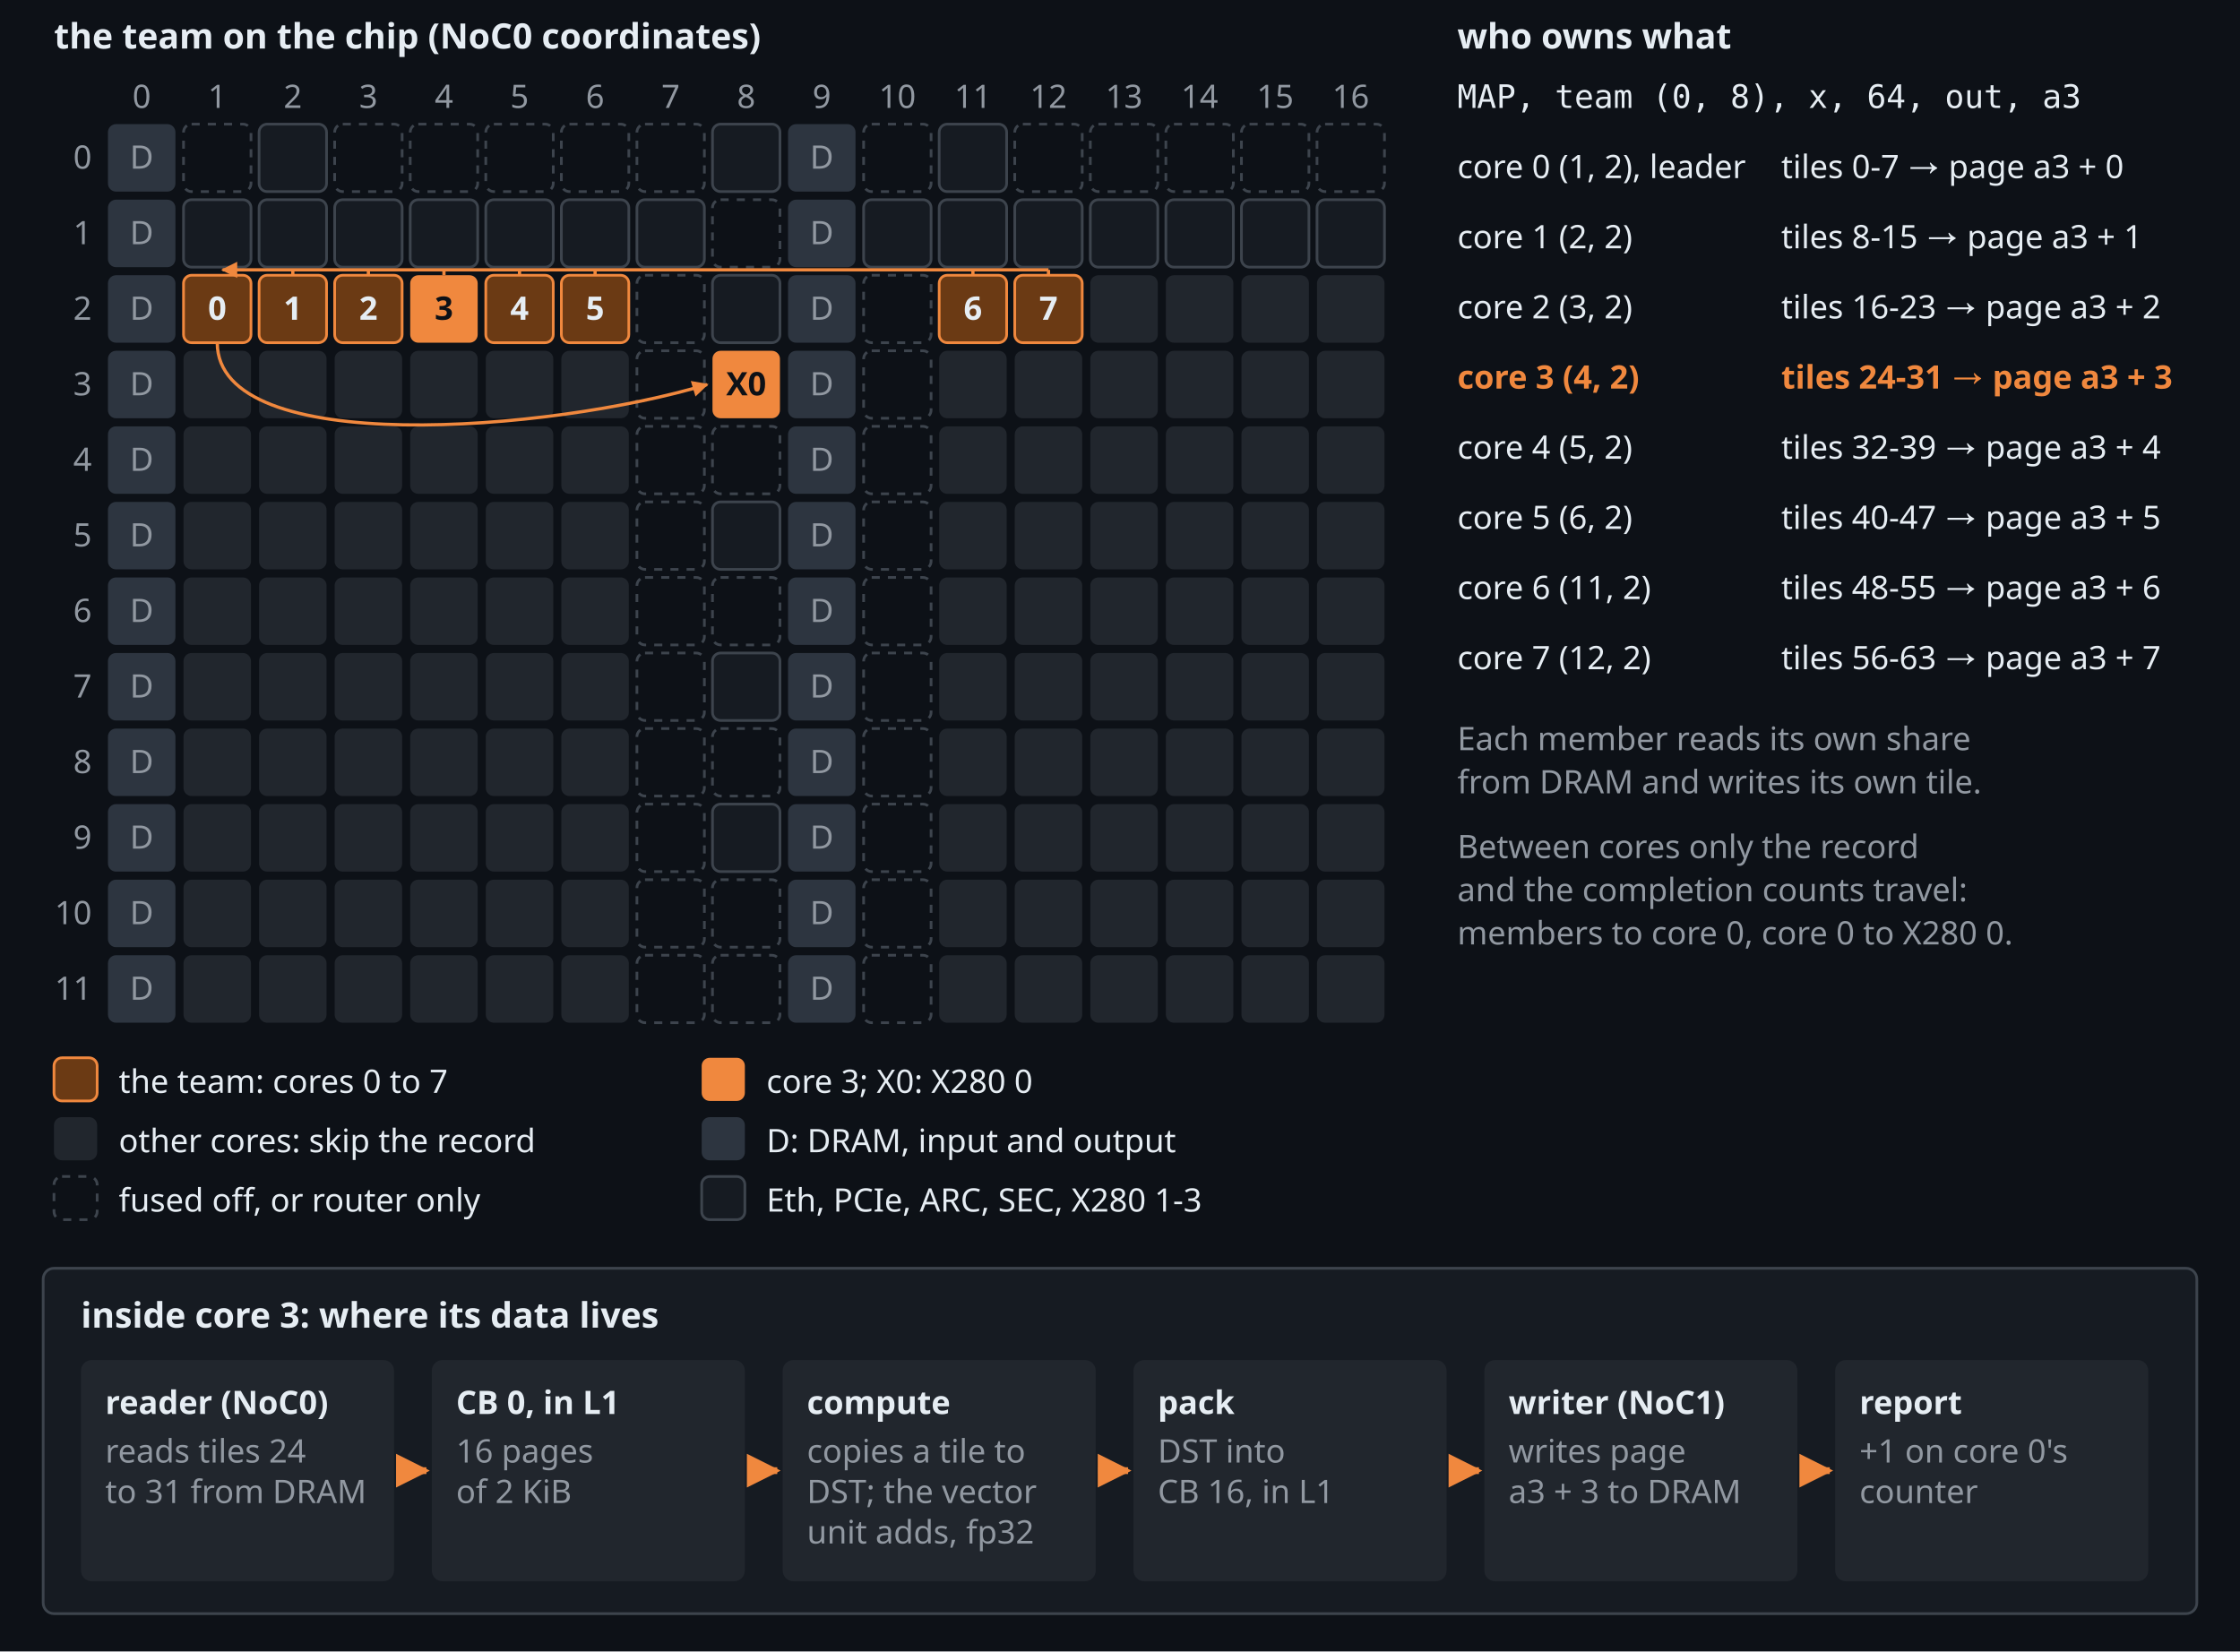
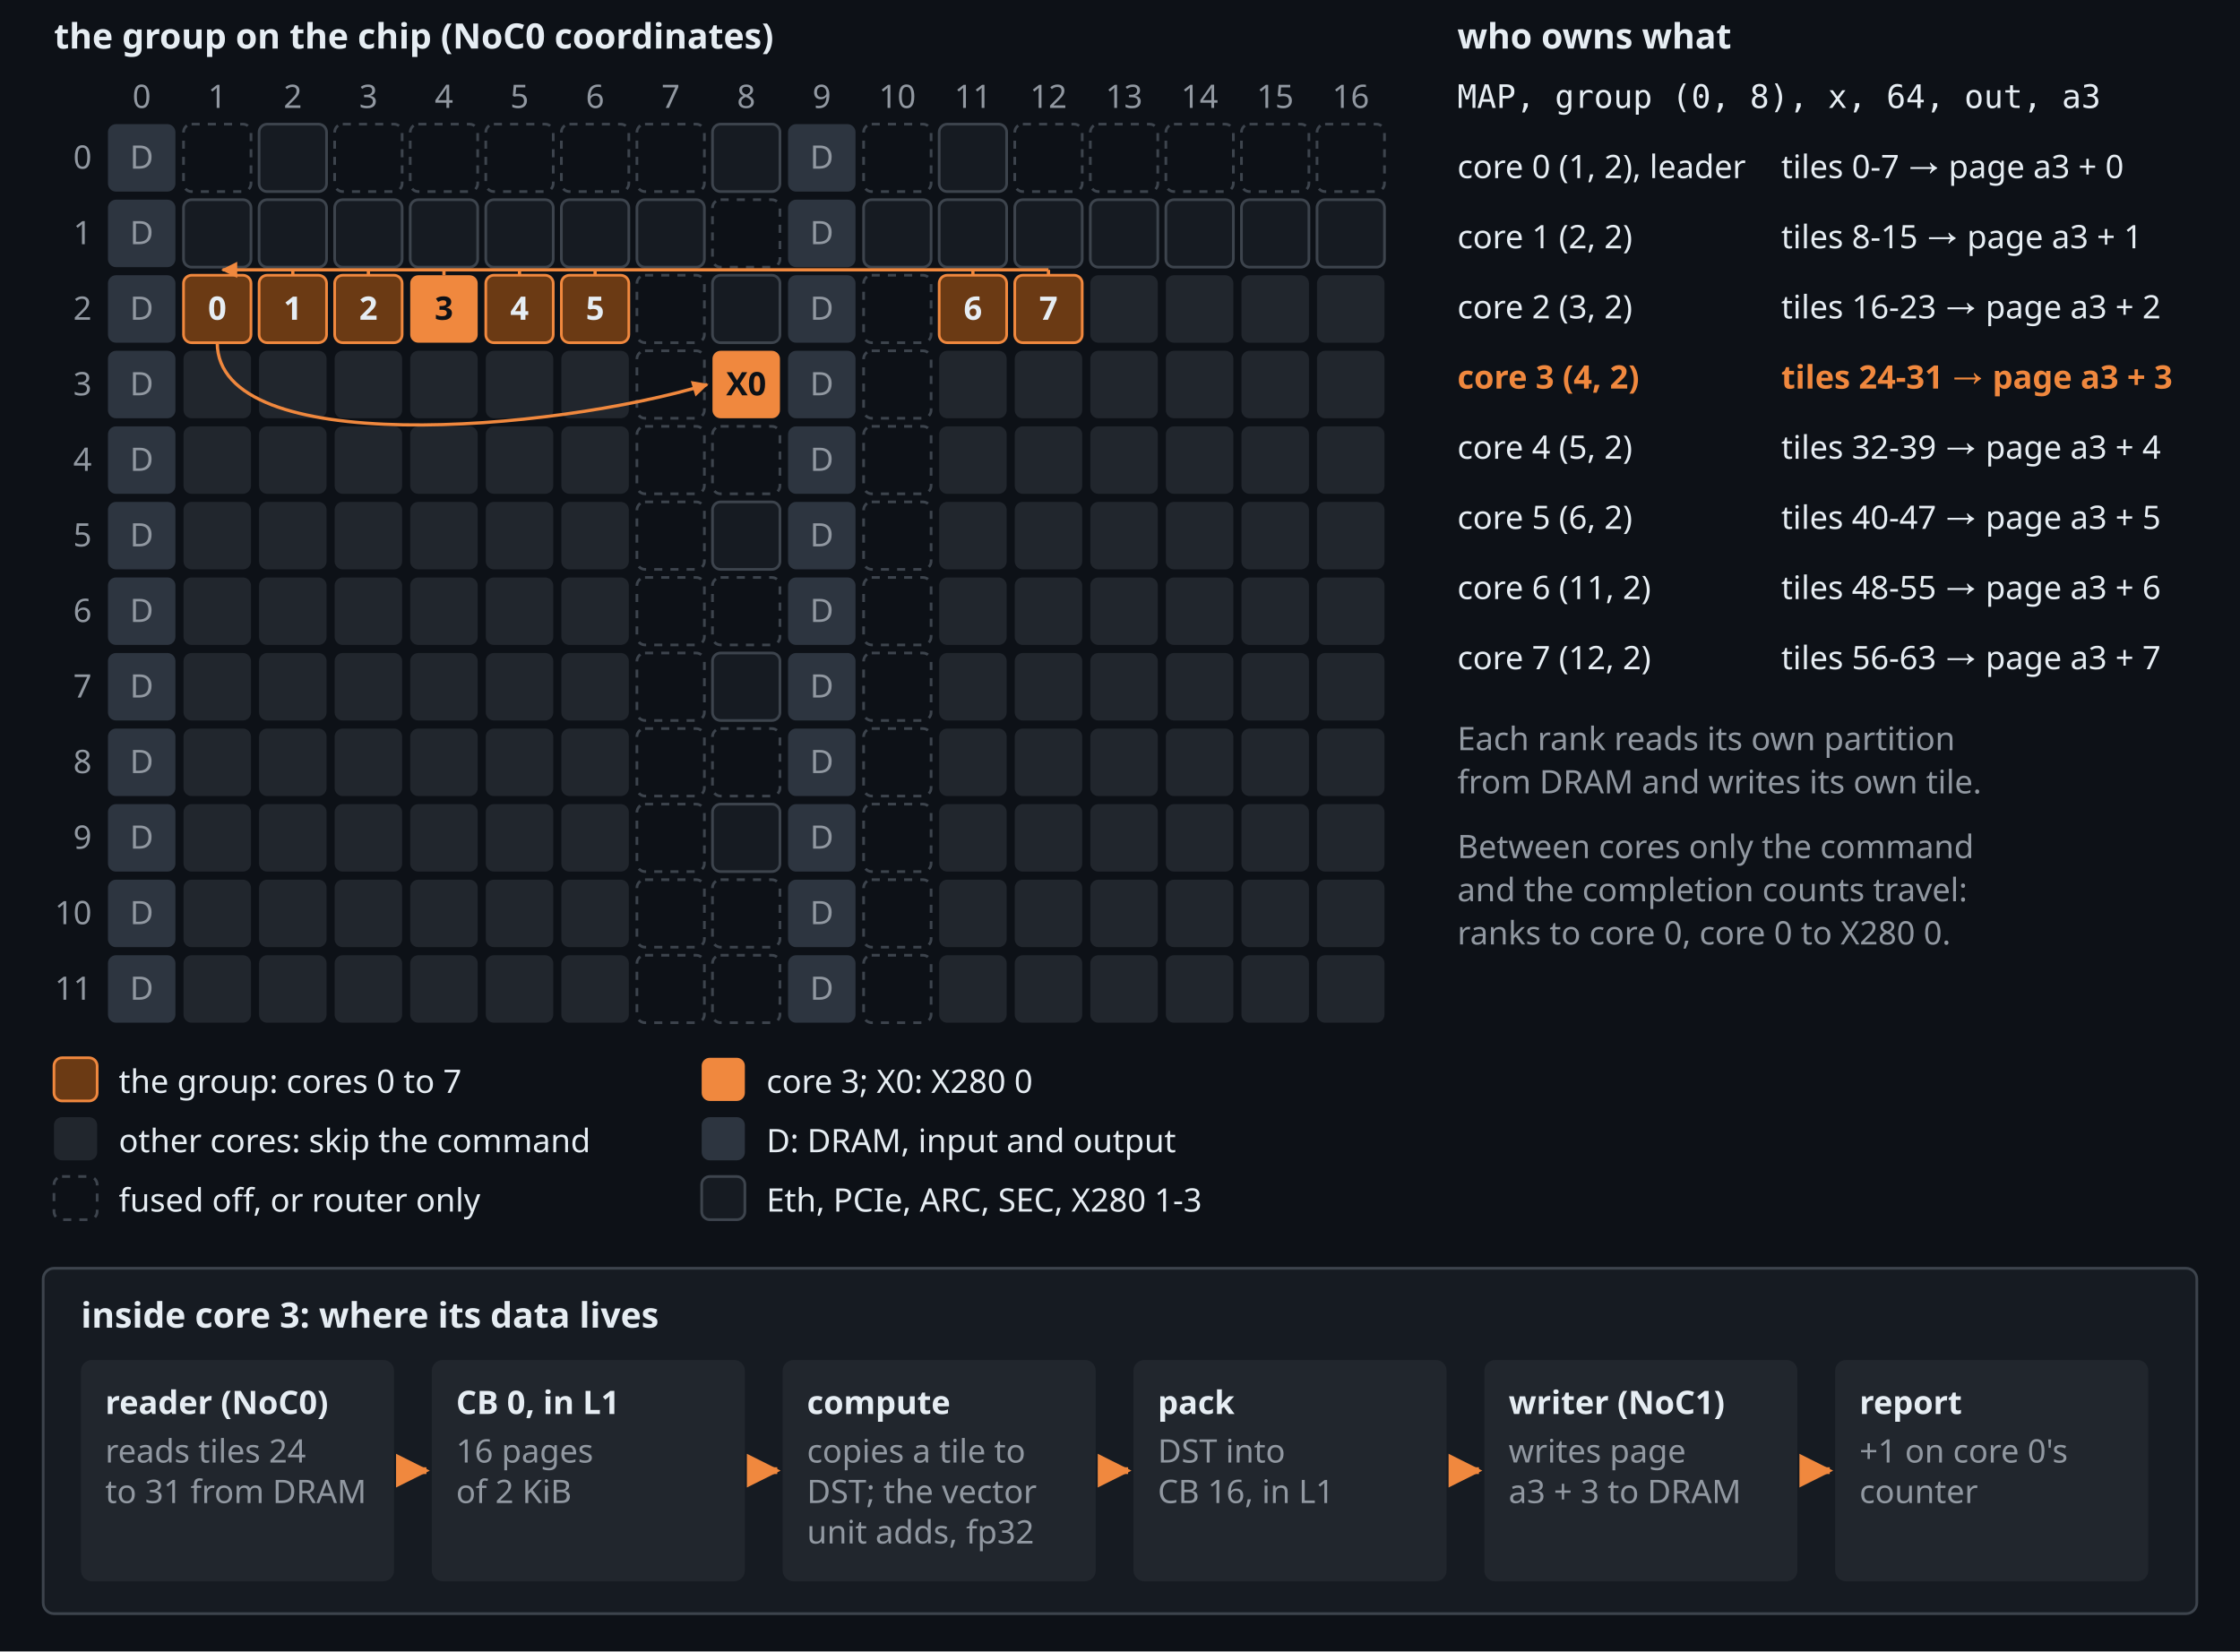
<svg xmlns="http://www.w3.org/2000/svg" width="830" height="612" viewBox="0 0 830 612" role="img">
  <style>
  text { font-family: -apple-system, 'Segoe UI', 'Noto Sans', Helvetica, Arial, sans-serif; font-size: 13px; fill: #e6edf3; }
  .mono { font-family: ui-monospace, SFMono-Regular, Menlo, Consolas, 'DejaVu Sans Mono', monospace; }
  .b { font-weight: 600; }
  .h { font-size: 14px; font-weight: 600; }
  .m { fill: #9198a1; }
  .a { fill: #f0883e; }
  .s { font-size: 12px; }
  .box { fill: #161b22; stroke: #3d444d; stroke-width: 1; }
  .plan { fill: none; stroke: #6e7681; stroke-width: 1; stroke-dasharray: 5 4; }
  .dram { fill: #2d3540; stroke: none; }
  .edge { fill: #161b22; stroke: #3d444d; stroke-width: 1; }
  .off { fill: none; stroke: #3d444d; stroke-width: 1; stroke-dasharray: 3 3; }
  .hot { fill: #f0883e; stroke: none; }
  .on { fill: #0d1117; }
  .cell { fill: #21262d; stroke: none; }
  .team { fill: #6b3a14; stroke: #f0883e; stroke-width: 1; }
  .abox { fill: #2d1a0c; stroke: #f0883e; stroke-width: 1.5; }
  .ln { stroke: #6e7681; stroke-width: 1.5; fill: none; }
  .thin { stroke: #6e7681; stroke-width: 1; fill: none; }
  .grid { stroke: #3d444d; stroke-width: 1; fill: none; }
  .al { stroke: #f0883e; stroke-width: 2.5; fill: none; }
  .ad { stroke: #f0883e; stroke-width: 2; fill: none; stroke-dasharray: 6 4; }
  .athin { stroke: #f0883e; stroke-width: 1.2; fill: none; }
</style>
  <defs>
    <marker id="ha" viewBox="0 0 10 10" refX="9" refY="5" markerWidth="5" markerHeight="5" orient="auto-start-reverse">
      <path d="M0,0 L10,5 L0,10 z" fill="#f0883e" />
    </marker>
    <marker id="hl" viewBox="0 0 10 10" refX="9" refY="5" markerWidth="5" markerHeight="5" orient="auto-start-reverse">
      <path d="M0,0 L10,5 L0,10 z" fill="#6e7681" />
    </marker>
  </defs>
  <rect width="830" height="612" fill="#0d1117" />
-   <text x="20" y="18" class="b" xml:space="preserve">the team on the chip (NoC0 coordinates)</text>
+   <text x="20" y="18" class="b" xml:space="preserve">the group on the chip (NoC0 coordinates)</text>
  <text x="52.5" y="40" class="s m" text-anchor="middle" xml:space="preserve">0</text>
  <text x="80.5" y="40" class="s m" text-anchor="middle" xml:space="preserve">1</text>
  <text x="108.5" y="40" class="s m" text-anchor="middle" xml:space="preserve">2</text>
  <text x="136.5" y="40" class="s m" text-anchor="middle" xml:space="preserve">3</text>
  <text x="164.5" y="40" class="s m" text-anchor="middle" xml:space="preserve">4</text>
  <text x="192.5" y="40" class="s m" text-anchor="middle" xml:space="preserve">5</text>
  <text x="220.5" y="40" class="s m" text-anchor="middle" xml:space="preserve">6</text>
  <text x="248.5" y="40" class="s m" text-anchor="middle" xml:space="preserve">7</text>
  <text x="276.5" y="40" class="s m" text-anchor="middle" xml:space="preserve">8</text>
  <text x="304.5" y="40" class="s m" text-anchor="middle" xml:space="preserve">9</text>
  <text x="332.5" y="40" class="s m" text-anchor="middle" xml:space="preserve">10</text>
  <text x="360.5" y="40" class="s m" text-anchor="middle" xml:space="preserve">11</text>
  <text x="388.5" y="40" class="s m" text-anchor="middle" xml:space="preserve">12</text>
  <text x="416.5" y="40" class="s m" text-anchor="middle" xml:space="preserve">13</text>
  <text x="444.5" y="40" class="s m" text-anchor="middle" xml:space="preserve">14</text>
  <text x="472.5" y="40" class="s m" text-anchor="middle" xml:space="preserve">15</text>
  <text x="500.5" y="40" class="s m" text-anchor="middle" xml:space="preserve">16</text>
  <text x="34" y="62.5" class="s m" text-anchor="end" xml:space="preserve">0</text>
  <text x="34" y="90.5" class="s m" text-anchor="end" xml:space="preserve">1</text>
  <text x="34" y="118.5" class="s m" text-anchor="end" xml:space="preserve">2</text>
  <text x="34" y="146.5" class="s m" text-anchor="end" xml:space="preserve">3</text>
  <text x="34" y="174.5" class="s m" text-anchor="end" xml:space="preserve">4</text>
  <text x="34" y="202.5" class="s m" text-anchor="end" xml:space="preserve">5</text>
  <text x="34" y="230.5" class="s m" text-anchor="end" xml:space="preserve">6</text>
  <text x="34" y="258.5" class="s m" text-anchor="end" xml:space="preserve">7</text>
  <text x="34" y="286.5" class="s m" text-anchor="end" xml:space="preserve">8</text>
  <text x="34" y="314.5" class="s m" text-anchor="end" xml:space="preserve">9</text>
  <text x="34" y="342.5" class="s m" text-anchor="end" xml:space="preserve">10</text>
  <text x="34" y="370.5" class="s m" text-anchor="end" xml:space="preserve">11</text>
  <rect x="40" y="46" width="25" height="25" rx="3" class="dram" />
  <text x="52.5" y="62.5" class="s m" text-anchor="middle" xml:space="preserve">D</text>
  <rect x="68" y="46" width="25" height="25" rx="3" class="off" />
  <rect x="96" y="46" width="25" height="25" rx="3" class="edge" />
  <rect x="124" y="46" width="25" height="25" rx="3" class="off" />
  <rect x="152" y="46" width="25" height="25" rx="3" class="off" />
  <rect x="180" y="46" width="25" height="25" rx="3" class="off" />
  <rect x="208" y="46" width="25" height="25" rx="3" class="off" />
  <rect x="236" y="46" width="25" height="25" rx="3" class="off" />
  <rect x="264" y="46" width="25" height="25" rx="3" class="edge" />
  <rect x="292" y="46" width="25" height="25" rx="3" class="dram" />
  <text x="304.5" y="62.5" class="s m" text-anchor="middle" xml:space="preserve">D</text>
  <rect x="320" y="46" width="25" height="25" rx="3" class="off" />
  <rect x="348" y="46" width="25" height="25" rx="3" class="edge" />
  <rect x="376" y="46" width="25" height="25" rx="3" class="off" />
  <rect x="404" y="46" width="25" height="25" rx="3" class="off" />
  <rect x="432" y="46" width="25" height="25" rx="3" class="off" />
  <rect x="460" y="46" width="25" height="25" rx="3" class="off" />
  <rect x="488" y="46" width="25" height="25" rx="3" class="off" />
  <rect x="40" y="74" width="25" height="25" rx="3" class="dram" />
  <text x="52.5" y="90.5" class="s m" text-anchor="middle" xml:space="preserve">D</text>
  <rect x="68" y="74" width="25" height="25" rx="3" class="edge" />
  <rect x="96" y="74" width="25" height="25" rx="3" class="edge" />
  <rect x="124" y="74" width="25" height="25" rx="3" class="edge" />
  <rect x="152" y="74" width="25" height="25" rx="3" class="edge" />
  <rect x="180" y="74" width="25" height="25" rx="3" class="edge" />
  <rect x="208" y="74" width="25" height="25" rx="3" class="edge" />
  <rect x="236" y="74" width="25" height="25" rx="3" class="edge" />
  <rect x="264" y="74" width="25" height="25" rx="3" class="off" />
  <rect x="292" y="74" width="25" height="25" rx="3" class="dram" />
  <text x="304.5" y="90.5" class="s m" text-anchor="middle" xml:space="preserve">D</text>
  <rect x="320" y="74" width="25" height="25" rx="3" class="edge" />
  <rect x="348" y="74" width="25" height="25" rx="3" class="edge" />
  <rect x="376" y="74" width="25" height="25" rx="3" class="edge" />
  <rect x="404" y="74" width="25" height="25" rx="3" class="edge" />
  <rect x="432" y="74" width="25" height="25" rx="3" class="edge" />
  <rect x="460" y="74" width="25" height="25" rx="3" class="edge" />
  <rect x="488" y="74" width="25" height="25" rx="3" class="edge" />
  <rect x="40" y="102" width="25" height="25" rx="3" class="dram" />
  <text x="52.5" y="118.5" class="s m" text-anchor="middle" xml:space="preserve">D</text>
  <rect x="68" y="102" width="25" height="25" rx="3" class="team" />
  <text x="80.5" y="118.5" class="s b" text-anchor="middle" xml:space="preserve">0</text>
  <rect x="96" y="102" width="25" height="25" rx="3" class="team" />
  <text x="108.5" y="118.5" class="s b" text-anchor="middle" xml:space="preserve">1</text>
  <rect x="124" y="102" width="25" height="25" rx="3" class="team" />
  <text x="136.5" y="118.5" class="s b" text-anchor="middle" xml:space="preserve">2</text>
  <rect x="152" y="102" width="25" height="25" rx="3" class="hot" />
  <text x="164.5" y="118.5" class="s b on" text-anchor="middle" xml:space="preserve">3</text>
  <rect x="180" y="102" width="25" height="25" rx="3" class="team" />
  <text x="192.5" y="118.5" class="s b" text-anchor="middle" xml:space="preserve">4</text>
  <rect x="208" y="102" width="25" height="25" rx="3" class="team" />
  <text x="220.5" y="118.5" class="s b" text-anchor="middle" xml:space="preserve">5</text>
  <rect x="236" y="102" width="25" height="25" rx="3" class="off" />
  <rect x="264" y="102" width="25" height="25" rx="3" class="edge" />
  <rect x="292" y="102" width="25" height="25" rx="3" class="dram" />
  <text x="304.5" y="118.5" class="s m" text-anchor="middle" xml:space="preserve">D</text>
  <rect x="320" y="102" width="25" height="25" rx="3" class="off" />
  <rect x="348" y="102" width="25" height="25" rx="3" class="team" />
  <text x="360.5" y="118.5" class="s b" text-anchor="middle" xml:space="preserve">6</text>
  <rect x="376" y="102" width="25" height="25" rx="3" class="team" />
  <text x="388.5" y="118.5" class="s b" text-anchor="middle" xml:space="preserve">7</text>
  <rect x="404" y="102" width="25" height="25" rx="3" class="cell" />
  <rect x="432" y="102" width="25" height="25" rx="3" class="cell" />
  <rect x="460" y="102" width="25" height="25" rx="3" class="cell" />
  <rect x="488" y="102" width="25" height="25" rx="3" class="cell" />
  <rect x="40" y="130" width="25" height="25" rx="3" class="dram" />
  <text x="52.5" y="146.5" class="s m" text-anchor="middle" xml:space="preserve">D</text>
  <rect x="68" y="130" width="25" height="25" rx="3" class="cell" />
  <rect x="96" y="130" width="25" height="25" rx="3" class="cell" />
  <rect x="124" y="130" width="25" height="25" rx="3" class="cell" />
  <rect x="152" y="130" width="25" height="25" rx="3" class="cell" />
  <rect x="180" y="130" width="25" height="25" rx="3" class="cell" />
  <rect x="208" y="130" width="25" height="25" rx="3" class="cell" />
  <rect x="236" y="130" width="25" height="25" rx="3" class="off" />
  <rect x="264" y="130" width="25" height="25" rx="3" class="hot" />
  <text x="276.5" y="146.5" class="s b on" text-anchor="middle" xml:space="preserve">X0</text>
  <rect x="292" y="130" width="25" height="25" rx="3" class="dram" />
  <text x="304.5" y="146.5" class="s m" text-anchor="middle" xml:space="preserve">D</text>
  <rect x="320" y="130" width="25" height="25" rx="3" class="off" />
  <rect x="348" y="130" width="25" height="25" rx="3" class="cell" />
  <rect x="376" y="130" width="25" height="25" rx="3" class="cell" />
  <rect x="404" y="130" width="25" height="25" rx="3" class="cell" />
  <rect x="432" y="130" width="25" height="25" rx="3" class="cell" />
  <rect x="460" y="130" width="25" height="25" rx="3" class="cell" />
  <rect x="488" y="130" width="25" height="25" rx="3" class="cell" />
  <rect x="40" y="158" width="25" height="25" rx="3" class="dram" />
  <text x="52.5" y="174.5" class="s m" text-anchor="middle" xml:space="preserve">D</text>
  <rect x="68" y="158" width="25" height="25" rx="3" class="cell" />
  <rect x="96" y="158" width="25" height="25" rx="3" class="cell" />
  <rect x="124" y="158" width="25" height="25" rx="3" class="cell" />
  <rect x="152" y="158" width="25" height="25" rx="3" class="cell" />
  <rect x="180" y="158" width="25" height="25" rx="3" class="cell" />
  <rect x="208" y="158" width="25" height="25" rx="3" class="cell" />
  <rect x="236" y="158" width="25" height="25" rx="3" class="off" />
  <rect x="264" y="158" width="25" height="25" rx="3" class="off" />
  <rect x="292" y="158" width="25" height="25" rx="3" class="dram" />
  <text x="304.5" y="174.5" class="s m" text-anchor="middle" xml:space="preserve">D</text>
  <rect x="320" y="158" width="25" height="25" rx="3" class="off" />
  <rect x="348" y="158" width="25" height="25" rx="3" class="cell" />
  <rect x="376" y="158" width="25" height="25" rx="3" class="cell" />
  <rect x="404" y="158" width="25" height="25" rx="3" class="cell" />
  <rect x="432" y="158" width="25" height="25" rx="3" class="cell" />
  <rect x="460" y="158" width="25" height="25" rx="3" class="cell" />
  <rect x="488" y="158" width="25" height="25" rx="3" class="cell" />
  <rect x="40" y="186" width="25" height="25" rx="3" class="dram" />
  <text x="52.5" y="202.5" class="s m" text-anchor="middle" xml:space="preserve">D</text>
  <rect x="68" y="186" width="25" height="25" rx="3" class="cell" />
  <rect x="96" y="186" width="25" height="25" rx="3" class="cell" />
  <rect x="124" y="186" width="25" height="25" rx="3" class="cell" />
  <rect x="152" y="186" width="25" height="25" rx="3" class="cell" />
  <rect x="180" y="186" width="25" height="25" rx="3" class="cell" />
  <rect x="208" y="186" width="25" height="25" rx="3" class="cell" />
  <rect x="236" y="186" width="25" height="25" rx="3" class="off" />
  <rect x="264" y="186" width="25" height="25" rx="3" class="edge" />
  <rect x="292" y="186" width="25" height="25" rx="3" class="dram" />
  <text x="304.5" y="202.5" class="s m" text-anchor="middle" xml:space="preserve">D</text>
  <rect x="320" y="186" width="25" height="25" rx="3" class="off" />
  <rect x="348" y="186" width="25" height="25" rx="3" class="cell" />
  <rect x="376" y="186" width="25" height="25" rx="3" class="cell" />
  <rect x="404" y="186" width="25" height="25" rx="3" class="cell" />
  <rect x="432" y="186" width="25" height="25" rx="3" class="cell" />
  <rect x="460" y="186" width="25" height="25" rx="3" class="cell" />
  <rect x="488" y="186" width="25" height="25" rx="3" class="cell" />
  <rect x="40" y="214" width="25" height="25" rx="3" class="dram" />
  <text x="52.5" y="230.5" class="s m" text-anchor="middle" xml:space="preserve">D</text>
  <rect x="68" y="214" width="25" height="25" rx="3" class="cell" />
  <rect x="96" y="214" width="25" height="25" rx="3" class="cell" />
  <rect x="124" y="214" width="25" height="25" rx="3" class="cell" />
  <rect x="152" y="214" width="25" height="25" rx="3" class="cell" />
  <rect x="180" y="214" width="25" height="25" rx="3" class="cell" />
  <rect x="208" y="214" width="25" height="25" rx="3" class="cell" />
  <rect x="236" y="214" width="25" height="25" rx="3" class="off" />
  <rect x="264" y="214" width="25" height="25" rx="3" class="off" />
  <rect x="292" y="214" width="25" height="25" rx="3" class="dram" />
  <text x="304.5" y="230.5" class="s m" text-anchor="middle" xml:space="preserve">D</text>
  <rect x="320" y="214" width="25" height="25" rx="3" class="off" />
  <rect x="348" y="214" width="25" height="25" rx="3" class="cell" />
  <rect x="376" y="214" width="25" height="25" rx="3" class="cell" />
  <rect x="404" y="214" width="25" height="25" rx="3" class="cell" />
  <rect x="432" y="214" width="25" height="25" rx="3" class="cell" />
  <rect x="460" y="214" width="25" height="25" rx="3" class="cell" />
  <rect x="488" y="214" width="25" height="25" rx="3" class="cell" />
  <rect x="40" y="242" width="25" height="25" rx="3" class="dram" />
  <text x="52.5" y="258.5" class="s m" text-anchor="middle" xml:space="preserve">D</text>
  <rect x="68" y="242" width="25" height="25" rx="3" class="cell" />
  <rect x="96" y="242" width="25" height="25" rx="3" class="cell" />
  <rect x="124" y="242" width="25" height="25" rx="3" class="cell" />
  <rect x="152" y="242" width="25" height="25" rx="3" class="cell" />
  <rect x="180" y="242" width="25" height="25" rx="3" class="cell" />
  <rect x="208" y="242" width="25" height="25" rx="3" class="cell" />
  <rect x="236" y="242" width="25" height="25" rx="3" class="off" />
  <rect x="264" y="242" width="25" height="25" rx="3" class="edge" />
  <rect x="292" y="242" width="25" height="25" rx="3" class="dram" />
  <text x="304.5" y="258.5" class="s m" text-anchor="middle" xml:space="preserve">D</text>
  <rect x="320" y="242" width="25" height="25" rx="3" class="off" />
  <rect x="348" y="242" width="25" height="25" rx="3" class="cell" />
  <rect x="376" y="242" width="25" height="25" rx="3" class="cell" />
  <rect x="404" y="242" width="25" height="25" rx="3" class="cell" />
  <rect x="432" y="242" width="25" height="25" rx="3" class="cell" />
  <rect x="460" y="242" width="25" height="25" rx="3" class="cell" />
  <rect x="488" y="242" width="25" height="25" rx="3" class="cell" />
  <rect x="40" y="270" width="25" height="25" rx="3" class="dram" />
  <text x="52.5" y="286.5" class="s m" text-anchor="middle" xml:space="preserve">D</text>
  <rect x="68" y="270" width="25" height="25" rx="3" class="cell" />
  <rect x="96" y="270" width="25" height="25" rx="3" class="cell" />
  <rect x="124" y="270" width="25" height="25" rx="3" class="cell" />
  <rect x="152" y="270" width="25" height="25" rx="3" class="cell" />
  <rect x="180" y="270" width="25" height="25" rx="3" class="cell" />
  <rect x="208" y="270" width="25" height="25" rx="3" class="cell" />
  <rect x="236" y="270" width="25" height="25" rx="3" class="off" />
  <rect x="264" y="270" width="25" height="25" rx="3" class="off" />
  <rect x="292" y="270" width="25" height="25" rx="3" class="dram" />
  <text x="304.5" y="286.5" class="s m" text-anchor="middle" xml:space="preserve">D</text>
  <rect x="320" y="270" width="25" height="25" rx="3" class="off" />
  <rect x="348" y="270" width="25" height="25" rx="3" class="cell" />
  <rect x="376" y="270" width="25" height="25" rx="3" class="cell" />
  <rect x="404" y="270" width="25" height="25" rx="3" class="cell" />
  <rect x="432" y="270" width="25" height="25" rx="3" class="cell" />
  <rect x="460" y="270" width="25" height="25" rx="3" class="cell" />
  <rect x="488" y="270" width="25" height="25" rx="3" class="cell" />
  <rect x="40" y="298" width="25" height="25" rx="3" class="dram" />
  <text x="52.5" y="314.5" class="s m" text-anchor="middle" xml:space="preserve">D</text>
  <rect x="68" y="298" width="25" height="25" rx="3" class="cell" />
  <rect x="96" y="298" width="25" height="25" rx="3" class="cell" />
  <rect x="124" y="298" width="25" height="25" rx="3" class="cell" />
  <rect x="152" y="298" width="25" height="25" rx="3" class="cell" />
  <rect x="180" y="298" width="25" height="25" rx="3" class="cell" />
  <rect x="208" y="298" width="25" height="25" rx="3" class="cell" />
  <rect x="236" y="298" width="25" height="25" rx="3" class="off" />
  <rect x="264" y="298" width="25" height="25" rx="3" class="edge" />
  <rect x="292" y="298" width="25" height="25" rx="3" class="dram" />
  <text x="304.5" y="314.5" class="s m" text-anchor="middle" xml:space="preserve">D</text>
  <rect x="320" y="298" width="25" height="25" rx="3" class="off" />
  <rect x="348" y="298" width="25" height="25" rx="3" class="cell" />
  <rect x="376" y="298" width="25" height="25" rx="3" class="cell" />
  <rect x="404" y="298" width="25" height="25" rx="3" class="cell" />
  <rect x="432" y="298" width="25" height="25" rx="3" class="cell" />
  <rect x="460" y="298" width="25" height="25" rx="3" class="cell" />
  <rect x="488" y="298" width="25" height="25" rx="3" class="cell" />
  <rect x="40" y="326" width="25" height="25" rx="3" class="dram" />
  <text x="52.5" y="342.5" class="s m" text-anchor="middle" xml:space="preserve">D</text>
  <rect x="68" y="326" width="25" height="25" rx="3" class="cell" />
  <rect x="96" y="326" width="25" height="25" rx="3" class="cell" />
  <rect x="124" y="326" width="25" height="25" rx="3" class="cell" />
  <rect x="152" y="326" width="25" height="25" rx="3" class="cell" />
  <rect x="180" y="326" width="25" height="25" rx="3" class="cell" />
  <rect x="208" y="326" width="25" height="25" rx="3" class="cell" />
  <rect x="236" y="326" width="25" height="25" rx="3" class="off" />
  <rect x="264" y="326" width="25" height="25" rx="3" class="off" />
  <rect x="292" y="326" width="25" height="25" rx="3" class="dram" />
  <text x="304.5" y="342.5" class="s m" text-anchor="middle" xml:space="preserve">D</text>
  <rect x="320" y="326" width="25" height="25" rx="3" class="off" />
  <rect x="348" y="326" width="25" height="25" rx="3" class="cell" />
  <rect x="376" y="326" width="25" height="25" rx="3" class="cell" />
  <rect x="404" y="326" width="25" height="25" rx="3" class="cell" />
  <rect x="432" y="326" width="25" height="25" rx="3" class="cell" />
  <rect x="460" y="326" width="25" height="25" rx="3" class="cell" />
  <rect x="488" y="326" width="25" height="25" rx="3" class="cell" />
  <rect x="40" y="354" width="25" height="25" rx="3" class="dram" />
  <text x="52.5" y="370.5" class="s m" text-anchor="middle" xml:space="preserve">D</text>
  <rect x="68" y="354" width="25" height="25" rx="3" class="cell" />
  <rect x="96" y="354" width="25" height="25" rx="3" class="cell" />
  <rect x="124" y="354" width="25" height="25" rx="3" class="cell" />
  <rect x="152" y="354" width="25" height="25" rx="3" class="cell" />
  <rect x="180" y="354" width="25" height="25" rx="3" class="cell" />
  <rect x="208" y="354" width="25" height="25" rx="3" class="cell" />
  <rect x="236" y="354" width="25" height="25" rx="3" class="off" />
  <rect x="264" y="354" width="25" height="25" rx="3" class="off" />
  <rect x="292" y="354" width="25" height="25" rx="3" class="dram" />
  <text x="304.5" y="370.5" class="s m" text-anchor="middle" xml:space="preserve">D</text>
  <rect x="320" y="354" width="25" height="25" rx="3" class="off" />
  <rect x="348" y="354" width="25" height="25" rx="3" class="cell" />
  <rect x="376" y="354" width="25" height="25" rx="3" class="cell" />
  <rect x="404" y="354" width="25" height="25" rx="3" class="cell" />
  <rect x="432" y="354" width="25" height="25" rx="3" class="cell" />
  <rect x="460" y="354" width="25" height="25" rx="3" class="cell" />
  <rect x="488" y="354" width="25" height="25" rx="3" class="cell" />
  <line x1="108.5" y1="102" x2="108.5" y2="100" class="athin" />
  <line x1="136.5" y1="102" x2="136.5" y2="100" class="athin" />
  <line x1="164.5" y1="102" x2="164.5" y2="100" class="athin" />
  <line x1="192.5" y1="102" x2="192.5" y2="100" class="athin" />
  <line x1="220.5" y1="102" x2="220.5" y2="100" class="athin" />
  <line x1="360.5" y1="102" x2="360.5" y2="100" class="athin" />
  <line x1="388.5" y1="102" x2="388.5" y2="100" class="athin" />
  <line x1="388.5" y1="100" x2="82.5" y2="100" class="athin" marker-end="url(#ha)" />
  <path d="M80.5,127 C80.5,170 204,160 262,142.5" class="athin" marker-end="url(#ha)" />
  <rect x="20" y="392" width="16" height="16" rx="3" class="team" />
-   <text x="44" y="405" class="s" xml:space="preserve">the team: cores 0 to 7</text>
+   <text x="44" y="405" class="s" xml:space="preserve">the group: cores 0 to 7</text>
  <rect x="260" y="392" width="16" height="16" rx="3" class="hot" />
  <text x="284" y="405" class="s" xml:space="preserve">core 3; X0: X280 0</text>
  <rect x="20" y="414" width="16" height="16" rx="3" class="cell" />
-   <text x="44" y="427" class="s" xml:space="preserve">other cores: skip the record</text>
+   <text x="44" y="427" class="s" xml:space="preserve">other cores: skip the command</text>
  <rect x="260" y="414" width="16" height="16" rx="3" class="dram" />
  <text x="284" y="427" class="s" xml:space="preserve">D: DRAM, input and output</text>
  <rect x="20" y="436" width="16" height="16" rx="3" class="off" />
  <text x="44" y="449" class="s" xml:space="preserve">fused off, or router only</text>
  <rect x="260" y="436" width="16" height="16" rx="3" class="edge" />
  <text x="284" y="449" class="s" xml:space="preserve">Eth, PCIe, ARC, SEC, X280 1-3</text>
  <text x="540" y="18" class="b" xml:space="preserve">who owns what</text>
-   <text x="540" y="40" class="mono s" xml:space="preserve">MAP, team (0, 8), x, 64, out, a3</text>
+   <text x="540" y="40" class="mono s" xml:space="preserve">MAP, group (0, 8), x, 64, out, a3</text>
  <text x="540" y="66" class="s" xml:space="preserve">core 0 (1, 2), leader</text>
  <text x="660" y="66" class="s" xml:space="preserve">tiles 0-7 → page a3 + 0</text>
  <text x="540" y="92" class="s" xml:space="preserve">core 1 (2, 2)</text>
  <text x="660" y="92" class="s" xml:space="preserve">tiles 8-15 → page a3 + 1</text>
  <text x="540" y="118" class="s" xml:space="preserve">core 2 (3, 2)</text>
  <text x="660" y="118" class="s" xml:space="preserve">tiles 16-23 → page a3 + 2</text>
  <text x="540" y="144" class="s b a" xml:space="preserve">core 3 (4, 2)</text>
  <text x="660" y="144" class="s b a" xml:space="preserve">tiles 24-31 → page a3 + 3</text>
  <text x="540" y="170" class="s" xml:space="preserve">core 4 (5, 2)</text>
  <text x="660" y="170" class="s" xml:space="preserve">tiles 32-39 → page a3 + 4</text>
  <text x="540" y="196" class="s" xml:space="preserve">core 5 (6, 2)</text>
  <text x="660" y="196" class="s" xml:space="preserve">tiles 40-47 → page a3 + 5</text>
  <text x="540" y="222" class="s" xml:space="preserve">core 6 (11, 2)</text>
  <text x="660" y="222" class="s" xml:space="preserve">tiles 48-55 → page a3 + 6</text>
  <text x="540" y="248" class="s" xml:space="preserve">core 7 (12, 2)</text>
  <text x="660" y="248" class="s" xml:space="preserve">tiles 56-63 → page a3 + 7</text>
-   <text x="540" y="278" class="s m" xml:space="preserve">Each member reads its own share</text>
+   <text x="540" y="278" class="s m" xml:space="preserve">Each rank reads its own partition</text>
  <text x="540" y="294" class="s m" xml:space="preserve">from DRAM and writes its own tile.</text>
-   <text x="540" y="318" class="s m" xml:space="preserve">Between cores only the record</text>
+   <text x="540" y="318" class="s m" xml:space="preserve">Between cores only the command</text>
  <text x="540" y="334" class="s m" xml:space="preserve">and the completion counts travel:</text>
-   <text x="540" y="350" class="s m" xml:space="preserve">members to core 0, core 0 to X280 0.</text>
+   <text x="540" y="350" class="s m" xml:space="preserve">ranks to core 0, core 0 to X280 0.</text>
  <rect x="16" y="470" width="798" height="128" rx="4" class="box" />
  <text x="30" y="492" class="b" xml:space="preserve">inside core 3: where its data lives</text>
  <rect x="30" y="504" width="116" height="82" rx="4" class="cell" />
  <text x="39" y="524" class="b s" xml:space="preserve">reader (NoC0)</text>
  <text x="39" y="542" class="s m" xml:space="preserve">reads tiles 24</text>
  <text x="39" y="557" class="s m" xml:space="preserve">to 31 from DRAM</text>
  <rect x="160" y="504" width="116" height="82" rx="4" class="cell" />
  <text x="169" y="524" class="b s" xml:space="preserve">CB 0, in L1</text>
  <text x="169" y="542" class="s m" xml:space="preserve">16 pages</text>
  <text x="169" y="557" class="s m" xml:space="preserve">of 2 KiB</text>
  <line x1="147" y1="545" x2="158" y2="545" class="al" marker-end="url(#ha)" />
  <rect x="290" y="504" width="116" height="82" rx="4" class="cell" />
  <text x="299" y="524" class="b s" xml:space="preserve">compute</text>
  <text x="299" y="542" class="s m" xml:space="preserve">copies a tile to</text>
  <text x="299" y="557" class="s m" xml:space="preserve">DST; the vector</text>
  <text x="299" y="572" class="s m" xml:space="preserve">unit adds, fp32</text>
  <line x1="277" y1="545" x2="288" y2="545" class="al" marker-end="url(#ha)" />
  <rect x="420" y="504" width="116" height="82" rx="4" class="cell" />
  <text x="429" y="524" class="b s" xml:space="preserve">pack</text>
  <text x="429" y="542" class="s m" xml:space="preserve">DST into</text>
  <text x="429" y="557" class="s m" xml:space="preserve">CB 16, in L1</text>
  <line x1="407" y1="545" x2="418" y2="545" class="al" marker-end="url(#ha)" />
  <rect x="550" y="504" width="116" height="82" rx="4" class="cell" />
  <text x="559" y="524" class="b s" xml:space="preserve">writer (NoC1)</text>
  <text x="559" y="542" class="s m" xml:space="preserve">writes page</text>
  <text x="559" y="557" class="s m" xml:space="preserve">a3 + 3 to DRAM</text>
  <line x1="537" y1="545" x2="548" y2="545" class="al" marker-end="url(#ha)" />
  <rect x="680" y="504" width="116" height="82" rx="4" class="cell" />
  <text x="689" y="524" class="b s" xml:space="preserve">report</text>
  <text x="689" y="542" class="s m" xml:space="preserve">+1 on core 0's</text>
  <text x="689" y="557" class="s m" xml:space="preserve">counter</text>
  <line x1="667" y1="545" x2="678" y2="545" class="al" marker-end="url(#ha)" />
</svg>
